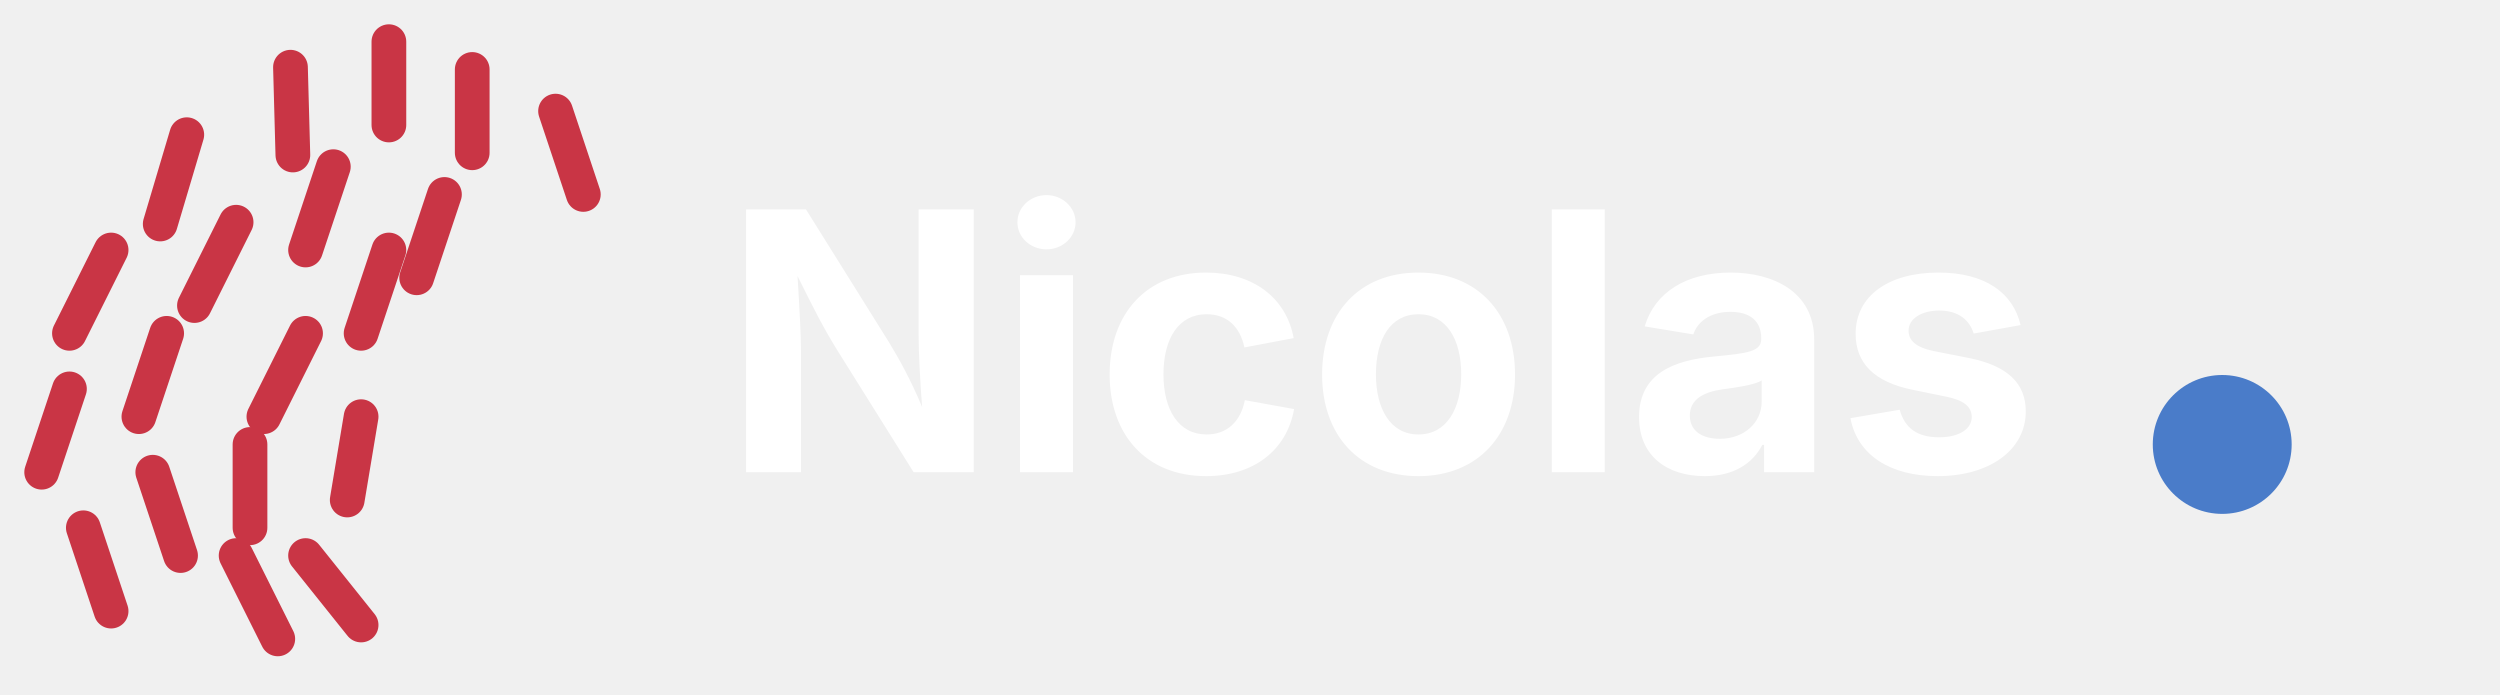
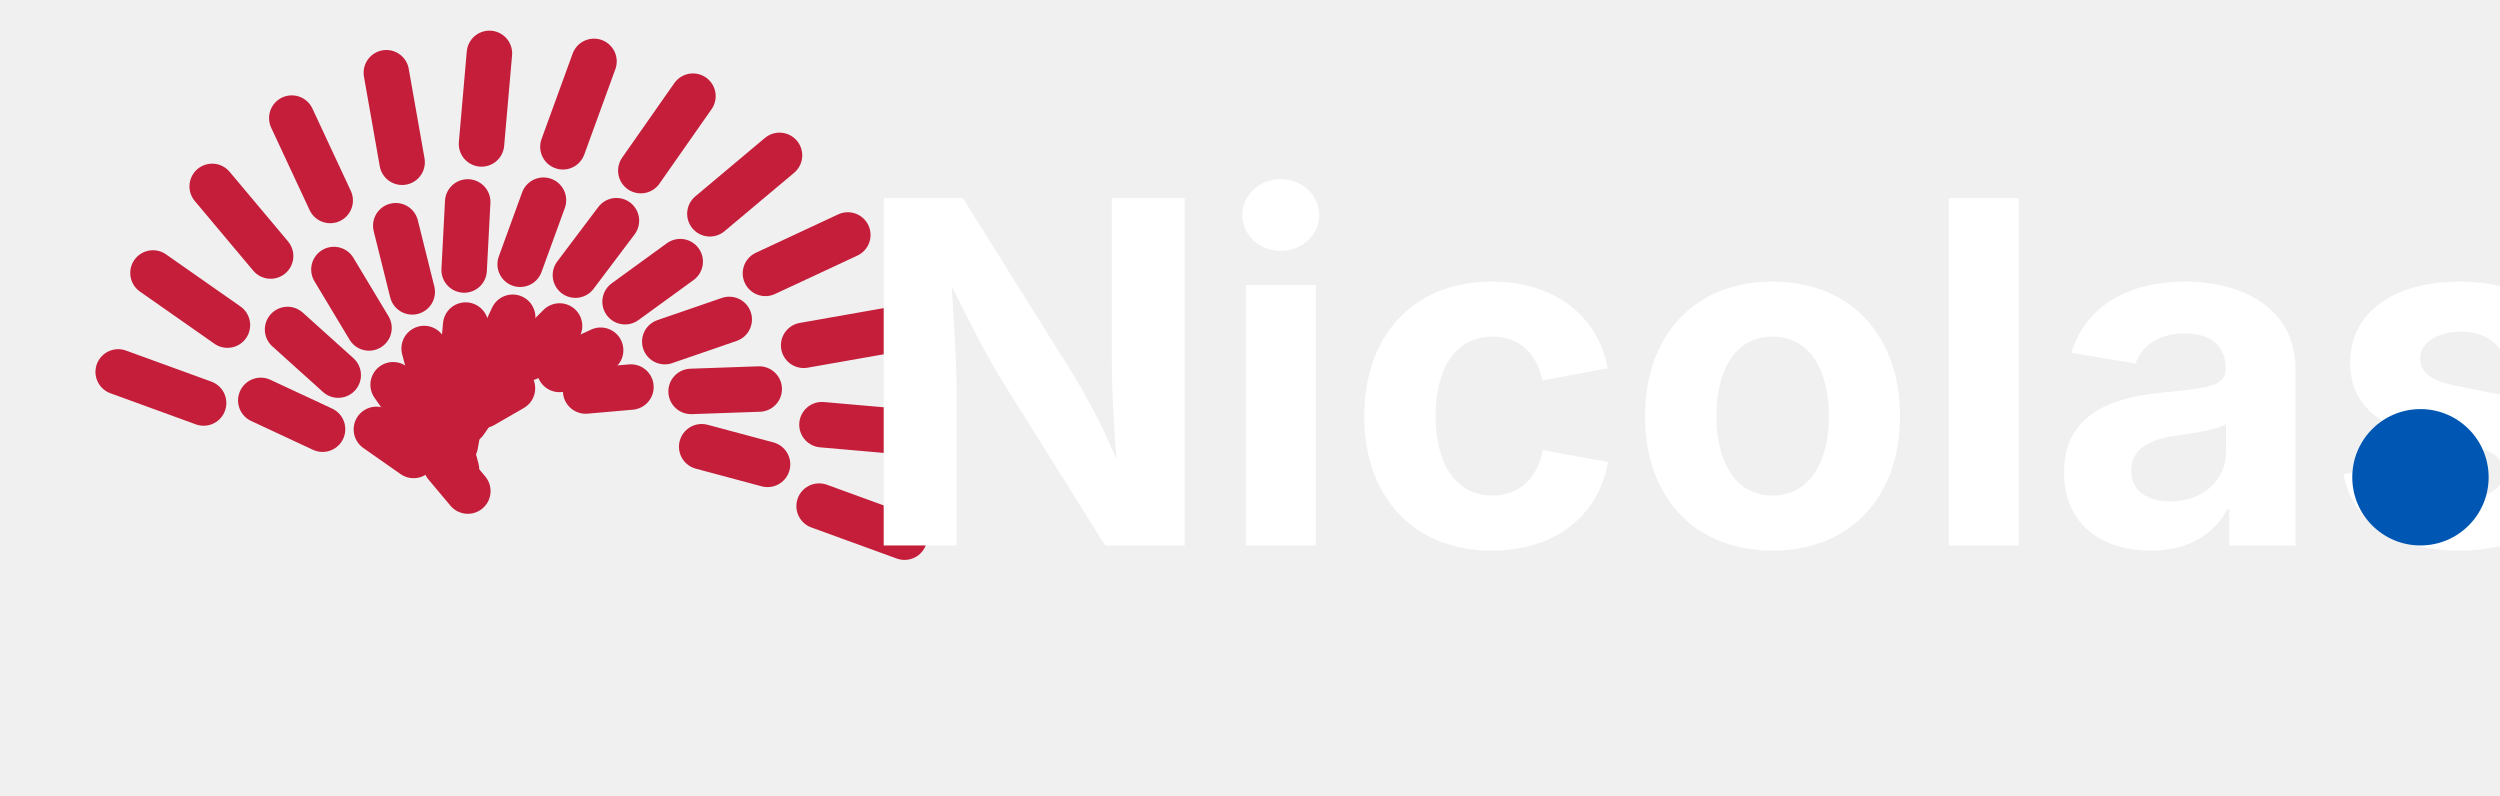
- <svg xmlns="http://www.w3.org/2000/svg" width="180" height="50" viewBox="0 0 180 50" fill="none">
-   <g stroke="#c93545" stroke-width="2.5" stroke-linecap="round">
-     <line x1="28" y1="3" x2="28" y2="9" />
-     <line x1="22" y1="5" x2="20" y2="11" transform="rotate(-20 21 8)" />
-     <line x1="14" y1="10" x2="11" y2="16" transform="rotate(-10 12 13)" />
-     <line x1="8" y1="18" x2="5" y2="24" />
-     <line x1="5" y1="28" x2="3" y2="34" />
-     <line x1="6" y1="38" x2="8" y2="44" />
-     <line x1="34" y1="5" x2="34" y2="11" />
-     <line x1="40" y1="8" x2="42" y2="14" />
-     <line x1="24" y1="12" x2="22" y2="18" />
-     <line x1="17" y1="16" x2="14" y2="22" />
-     <line x1="12" y1="24" x2="10" y2="30" />
-     <line x1="11" y1="34" x2="13" y2="40" />
-     <line x1="17" y1="40" x2="20" y2="46" />
-     <line x1="28" y1="18" x2="26" y2="24" />
-     <line x1="22" y1="24" x2="19" y2="30" />
-     <line x1="18" y1="32" x2="18" y2="38" />
-     <line x1="22" y1="40" x2="26" y2="45" />
-     <line x1="32" y1="14" x2="30" y2="20" />
-     <line x1="26" y1="30" x2="25" y2="36" />
+ <svg xmlns="http://www.w3.org/2000/svg" width="220" height="70" viewBox="0 0 220 70" fill="none">
+   <defs>
+     <style>
+       .dash { stroke: #c41e3a; stroke-width: 4; stroke-linecap: round; }
+       .text { font-family: system-ui, -apple-system, sans-serif; font-size: 42px; font-weight: 700; fill: #ffffff; }
+       .dot { fill: #0056b3; }
+     </style>
+   </defs>
+   <g transform="translate(10, 5)">
+     <line x1="30" y1="0" x2="30" y2="8" transform="rotate(-70 35 35)" class="dash" />
+     <line x1="30" y1="0" x2="30" y2="8" transform="rotate(-55 35 35)" class="dash" />
+     <line x1="30" y1="0" x2="30" y2="8" transform="rotate(-40 35 35)" class="dash" />
+     <line x1="30" y1="0" x2="30" y2="8" transform="rotate(-25 35 35)" class="dash" />
+     <line x1="30" y1="0" x2="30" y2="8" transform="rotate(-10 35 35)" class="dash" />
+     <line x1="30" y1="0" x2="30" y2="8" transform="rotate(5 35 35)" class="dash" />
+     <line x1="30" y1="0" x2="30" y2="8" transform="rotate(20 35 35)" class="dash" />
+     <line x1="30" y1="0" x2="30" y2="8" transform="rotate(35 35 35)" class="dash" />
+     <line x1="30" y1="0" x2="30" y2="8" transform="rotate(50 35 35)" class="dash" />
+     <line x1="30" y1="0" x2="30" y2="8" transform="rotate(65 35 35)" class="dash" />
+     <line x1="30" y1="0" x2="30" y2="8" transform="rotate(80 35 35)" class="dash" />
+     <line x1="30" y1="0" x2="30" y2="8" transform="rotate(95 35 35)" class="dash" />
+     <line x1="30" y1="0" x2="30" y2="8" transform="rotate(110 35 35)" class="dash" />
+     <line x1="30" y1="13" x2="30" y2="19" transform="rotate(-65 35 35)" class="dash" />
+     <line x1="30" y1="13" x2="30" y2="19" transform="rotate(-48 35 35)" class="dash" />
+     <line x1="30" y1="13" x2="30" y2="19" transform="rotate(-31 35 35)" class="dash" />
+     <line x1="30" y1="13" x2="30" y2="19" transform="rotate(-14 35 35)" class="dash" />
+     <line x1="30" y1="13" x2="30" y2="19" transform="rotate(3 35 35)" class="dash" />
+     <line x1="30" y1="13" x2="30" y2="19" transform="rotate(20 35 35)" class="dash" />
+     <line x1="30" y1="13" x2="30" y2="19" transform="rotate(37 35 35)" class="dash" />
+     <line x1="30" y1="13" x2="30" y2="19" transform="rotate(54 35 35)" class="dash" />
+     <line x1="30" y1="13" x2="30" y2="19" transform="rotate(71 35 35)" class="dash" />
+     <line x1="30" y1="13" x2="30" y2="19" transform="rotate(88 35 35)" class="dash" />
+     <line x1="30" y1="13" x2="30" y2="19" transform="rotate(105 35 35)" class="dash" />
+     <line x1="30" y1="24" x2="30" y2="28" transform="rotate(-55 35 35)" class="dash" />
+     <line x1="30" y1="24" x2="30" y2="28" transform="rotate(-35 35 35)" class="dash" />
+     <line x1="30" y1="24" x2="30" y2="28" transform="rotate(-15 35 35)" class="dash" />
+     <line x1="30" y1="24" x2="30" y2="28" transform="rotate(5 35 35)" class="dash" />
+     <line x1="30" y1="24" x2="30" y2="28" transform="rotate(25 35 35)" class="dash" />
+     <line x1="30" y1="24" x2="30" y2="28" transform="rotate(45 35 35)" class="dash" />
+     <line x1="30" y1="24" x2="30" y2="28" transform="rotate(65 35 35)" class="dash" />
+     <line x1="30" y1="24" x2="30" y2="28" transform="rotate(85 35 35)" class="dash" />
+     <line x1="30" y1="32" x2="30" y2="35" transform="rotate(-40 35 35)" class="dash" />
+     <line x1="30" y1="32" x2="30" y2="35" transform="rotate(-15 35 35)" class="dash" />
+     <line x1="30" y1="32" x2="30" y2="35" transform="rotate(10 35 35)" class="dash" />
+     <line x1="30" y1="32" x2="30" y2="35" transform="rotate(35 35 35)" class="dash" />
+     <line x1="30" y1="32" x2="30" y2="35" transform="rotate(60 35 35)" class="dash" />
  </g>
-   <text x="52" y="34" font-family="system-ui, -apple-system, sans-serif" font-size="26" font-weight="700" fill="#ffffff">Nicolas</text>
-   <circle cx="160" cy="32" r="5" fill="#4a7cc9" />
+   <text x="75" y="48" class="text">Nicolas</text>
+   <circle cx="213" cy="42" r="6" class="dot" />
</svg>
